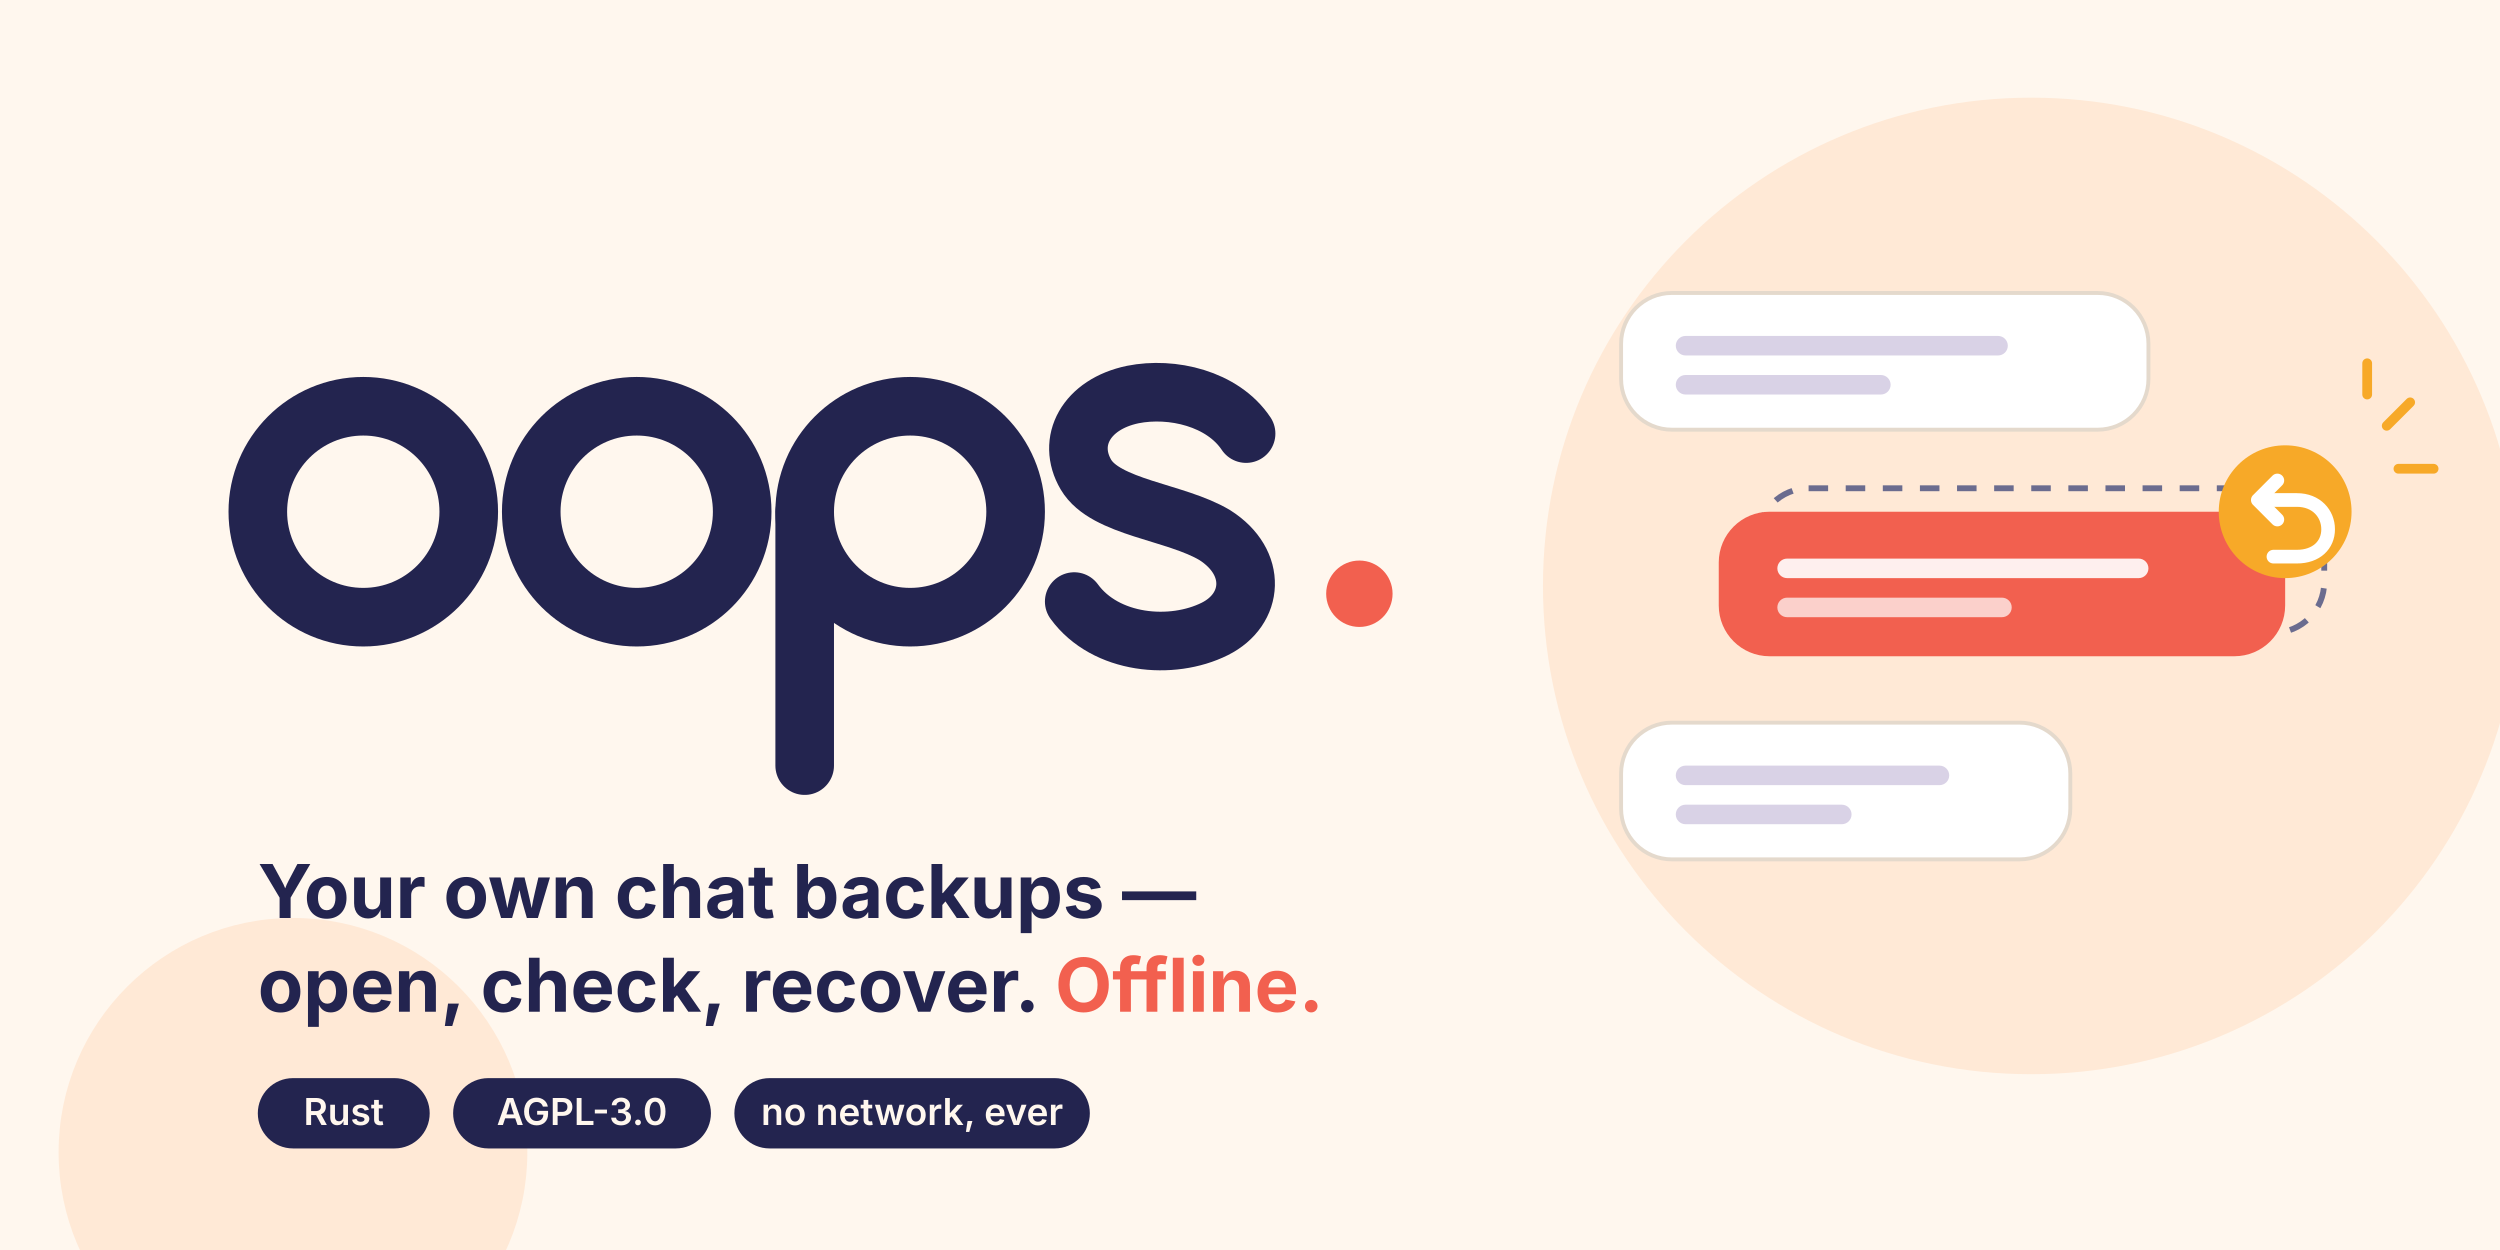
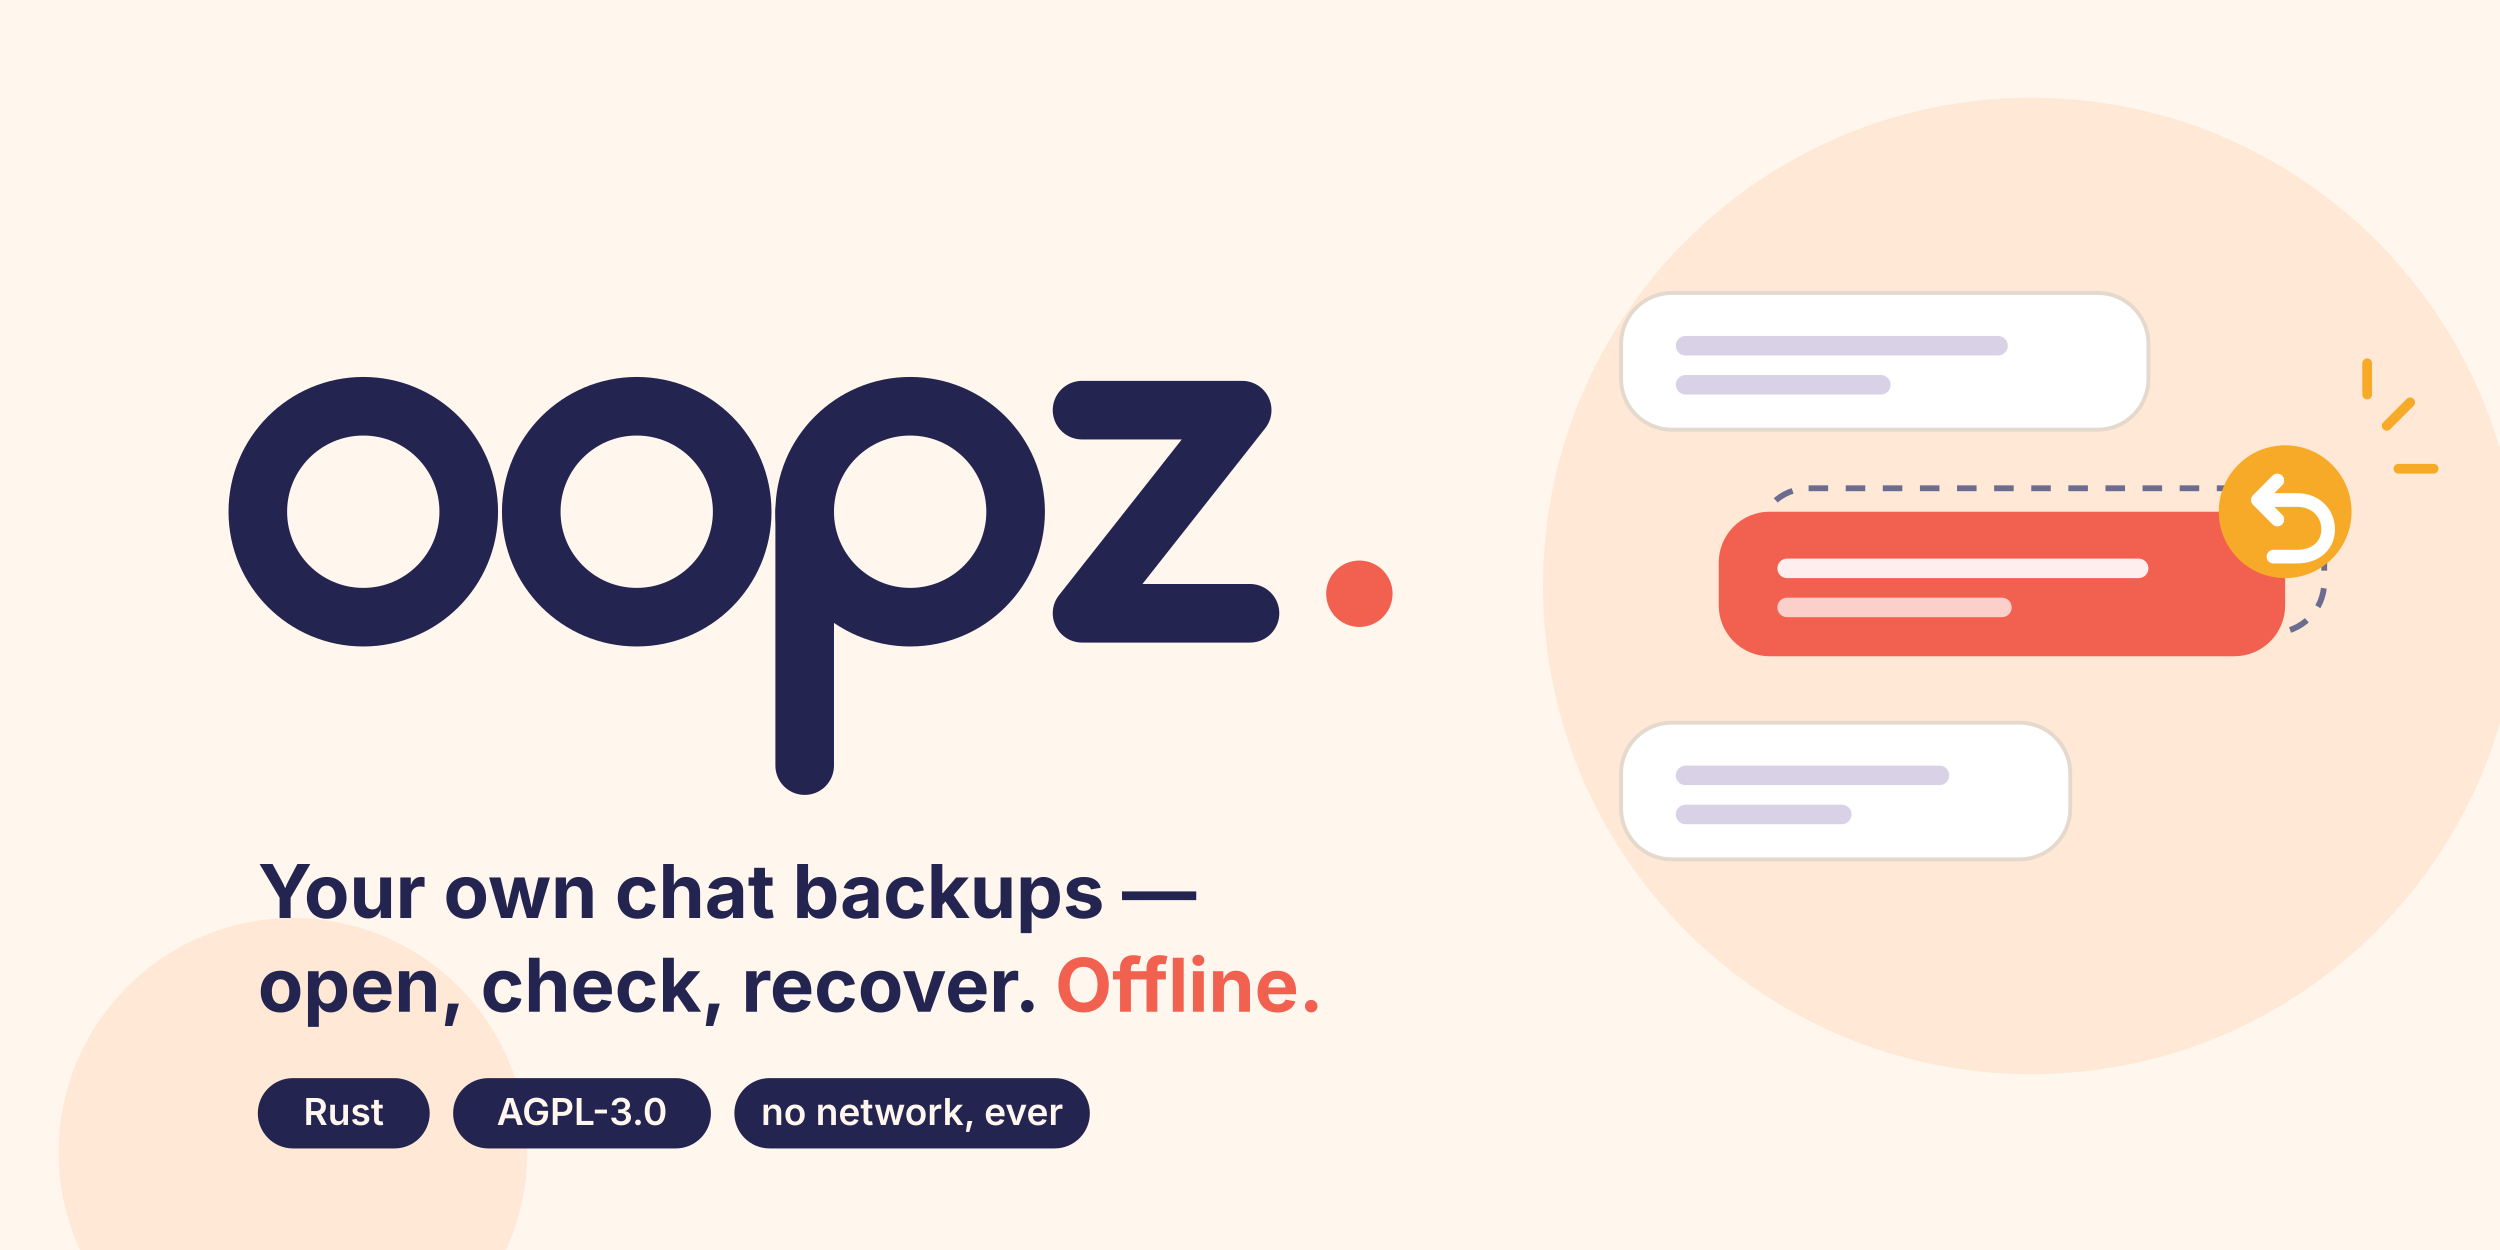
- <svg xmlns="http://www.w3.org/2000/svg" width="1280" height="640" viewBox="0 0 1280 640" role="img" aria-label="oops: your own chat backups, open, check, recover. Offline.">
+ <svg xmlns="http://www.w3.org/2000/svg" width="1280" height="640" viewBox="0 0 1280 640" role="img" aria-label="oopz: your own chat backups, open, check, recover. Offline.">
  <style>.bg{fill:#FFF7EE}.bg2{fill:#FFE9D6}.mark{stroke:#23244F}.ink{fill:#23244F}.coral{fill:#F2604F}.coraltext{fill:#F2604F}.amber{fill:#F7A928}.amberstroke{stroke:#F7A928}.card{fill:#FFFFFF;stroke:#E4D9CC;stroke-width:2}.bar{fill:#D9D2E6}.ghost{stroke:#6B6C8F}.chip{fill:#23244F}.chiptext{fill:#FFF7EE}@media (prefers-color-scheme: dark){.bg{fill:#15162E}.bg2{fill:#1F2042}.mark{stroke:#F6F0E7}.ink{fill:#F6F0E7}.coral{fill:#FF7565}.coraltext{fill:#FF7565}.amber{fill:#FFB940}.amberstroke{stroke:#FFB940}.card{fill:#26284F;stroke:#34366A;stroke-width:2}.bar{fill:#4A4C80}.ghost{stroke:#A9AACB}.chip{fill:#F6F0E7}.chiptext{fill:#15162E}}</style>
  <rect class="bg" width="1280" height="640" />
  <circle class="bg2" cx="1040" cy="300" r="250" />
  <circle class="bg2" cx="150" cy="590" r="120" />
  <g class="mark" fill="none" stroke-width="30" stroke-linecap="round" stroke-linejoin="round">
    <circle cx="186" cy="262" r="54" />
    <circle cx="326" cy="262" r="54" />
    <circle cx="466" cy="262" r="54" />
    <path d="M412 262 V392" />
-     <path d="M638 222 C626 204 600 198 580 202 C556 207 546 226 556 243 C566 260 602 262 622 274              C644 288 642 312 622 322 C600 333 566 330 550 308" />
+     <path d="M554 210 H636 L554 314 H640" />
  </g>
  <circle class="coral" cx="696" cy="304" r="17" />
  <text class="ink" x="132" y="470" font-family="Inter, 'Segoe UI', 'Helvetica Neue', Helvetica, Arial, 'DejaVu Sans', sans-serif" font-size="38" font-weight="700">Your own chat backups —</text>
  <text class="ink" x="132" y="518" font-family="Inter, 'Segoe UI', 'Helvetica Neue', Helvetica, Arial, 'DejaVu Sans', sans-serif" font-size="38" font-weight="700">open, check, recover. <tspan class="coraltext">Offline.</tspan>
  </text>
  <g font-family="Inter, 'Segoe UI', 'Helvetica Neue', Helvetica, Arial, 'DejaVu Sans', sans-serif" font-size="19" font-weight="600">
    <rect class="chip" x="132" y="552" width="88" height="36" rx="18" />
    <text class="chiptext" x="176" y="576" text-anchor="middle">Rust</text>
    <rect class="chip" x="232" y="552" width="132" height="36" rx="18" />
    <text class="chiptext" x="298" y="576" text-anchor="middle">AGPL-3.0</text>
    <rect class="chip" x="376" y="552" width="182" height="36" rx="18" />
    <text class="chiptext" x="467" y="576" text-anchor="middle">no network, ever</text>
  </g>
  <g>
    <rect class="card" x="830" y="150" width="270" height="70" rx="26" />
    <rect class="bar" x="858" y="172" width="170" height="10" rx="5" />
    <rect class="bar" x="858" y="192" width="110" height="10" rx="5" />
    <rect class="ghost" x="900" y="250" width="290" height="74" rx="26" fill="none" stroke-width="3" stroke-dasharray="10 9" />
    <rect class="coral" x="880" y="262" width="290" height="74" rx="26" />
    <rect fill="#FFFFFF" opacity=".9" x="910" y="286" width="190" height="10" rx="5" />
    <rect fill="#FFFFFF" opacity=".7" x="910" y="306" width="120" height="10" rx="5" />
    <rect class="card" x="830" y="370" width="230" height="70" rx="26" />
    <rect class="bar" x="858" y="392" width="140" height="10" rx="5" />
    <rect class="bar" x="858" y="412" width="90" height="10" rx="5" />
    <circle class="amber" cx="1170" cy="262" r="34" />
    <g fill="none" stroke="#FFFFFF" stroke-width="7" stroke-linecap="round" stroke-linejoin="round">
      <path d="M1157 256 H1176 C1186 256 1192 263 1192 271 C1192 279 1186 285 1176 285 H1164" />
      <path d="M1166 246 L1156 256 L1166 266" />
    </g>
    <g class="amberstroke" fill="none" stroke-width="5" stroke-linecap="round">
      <path d="M1222 218 L1234 206" />
      <path d="M1228 240 H1246" />
      <path d="M1212 202 V186" />
    </g>
  </g>
</svg>
